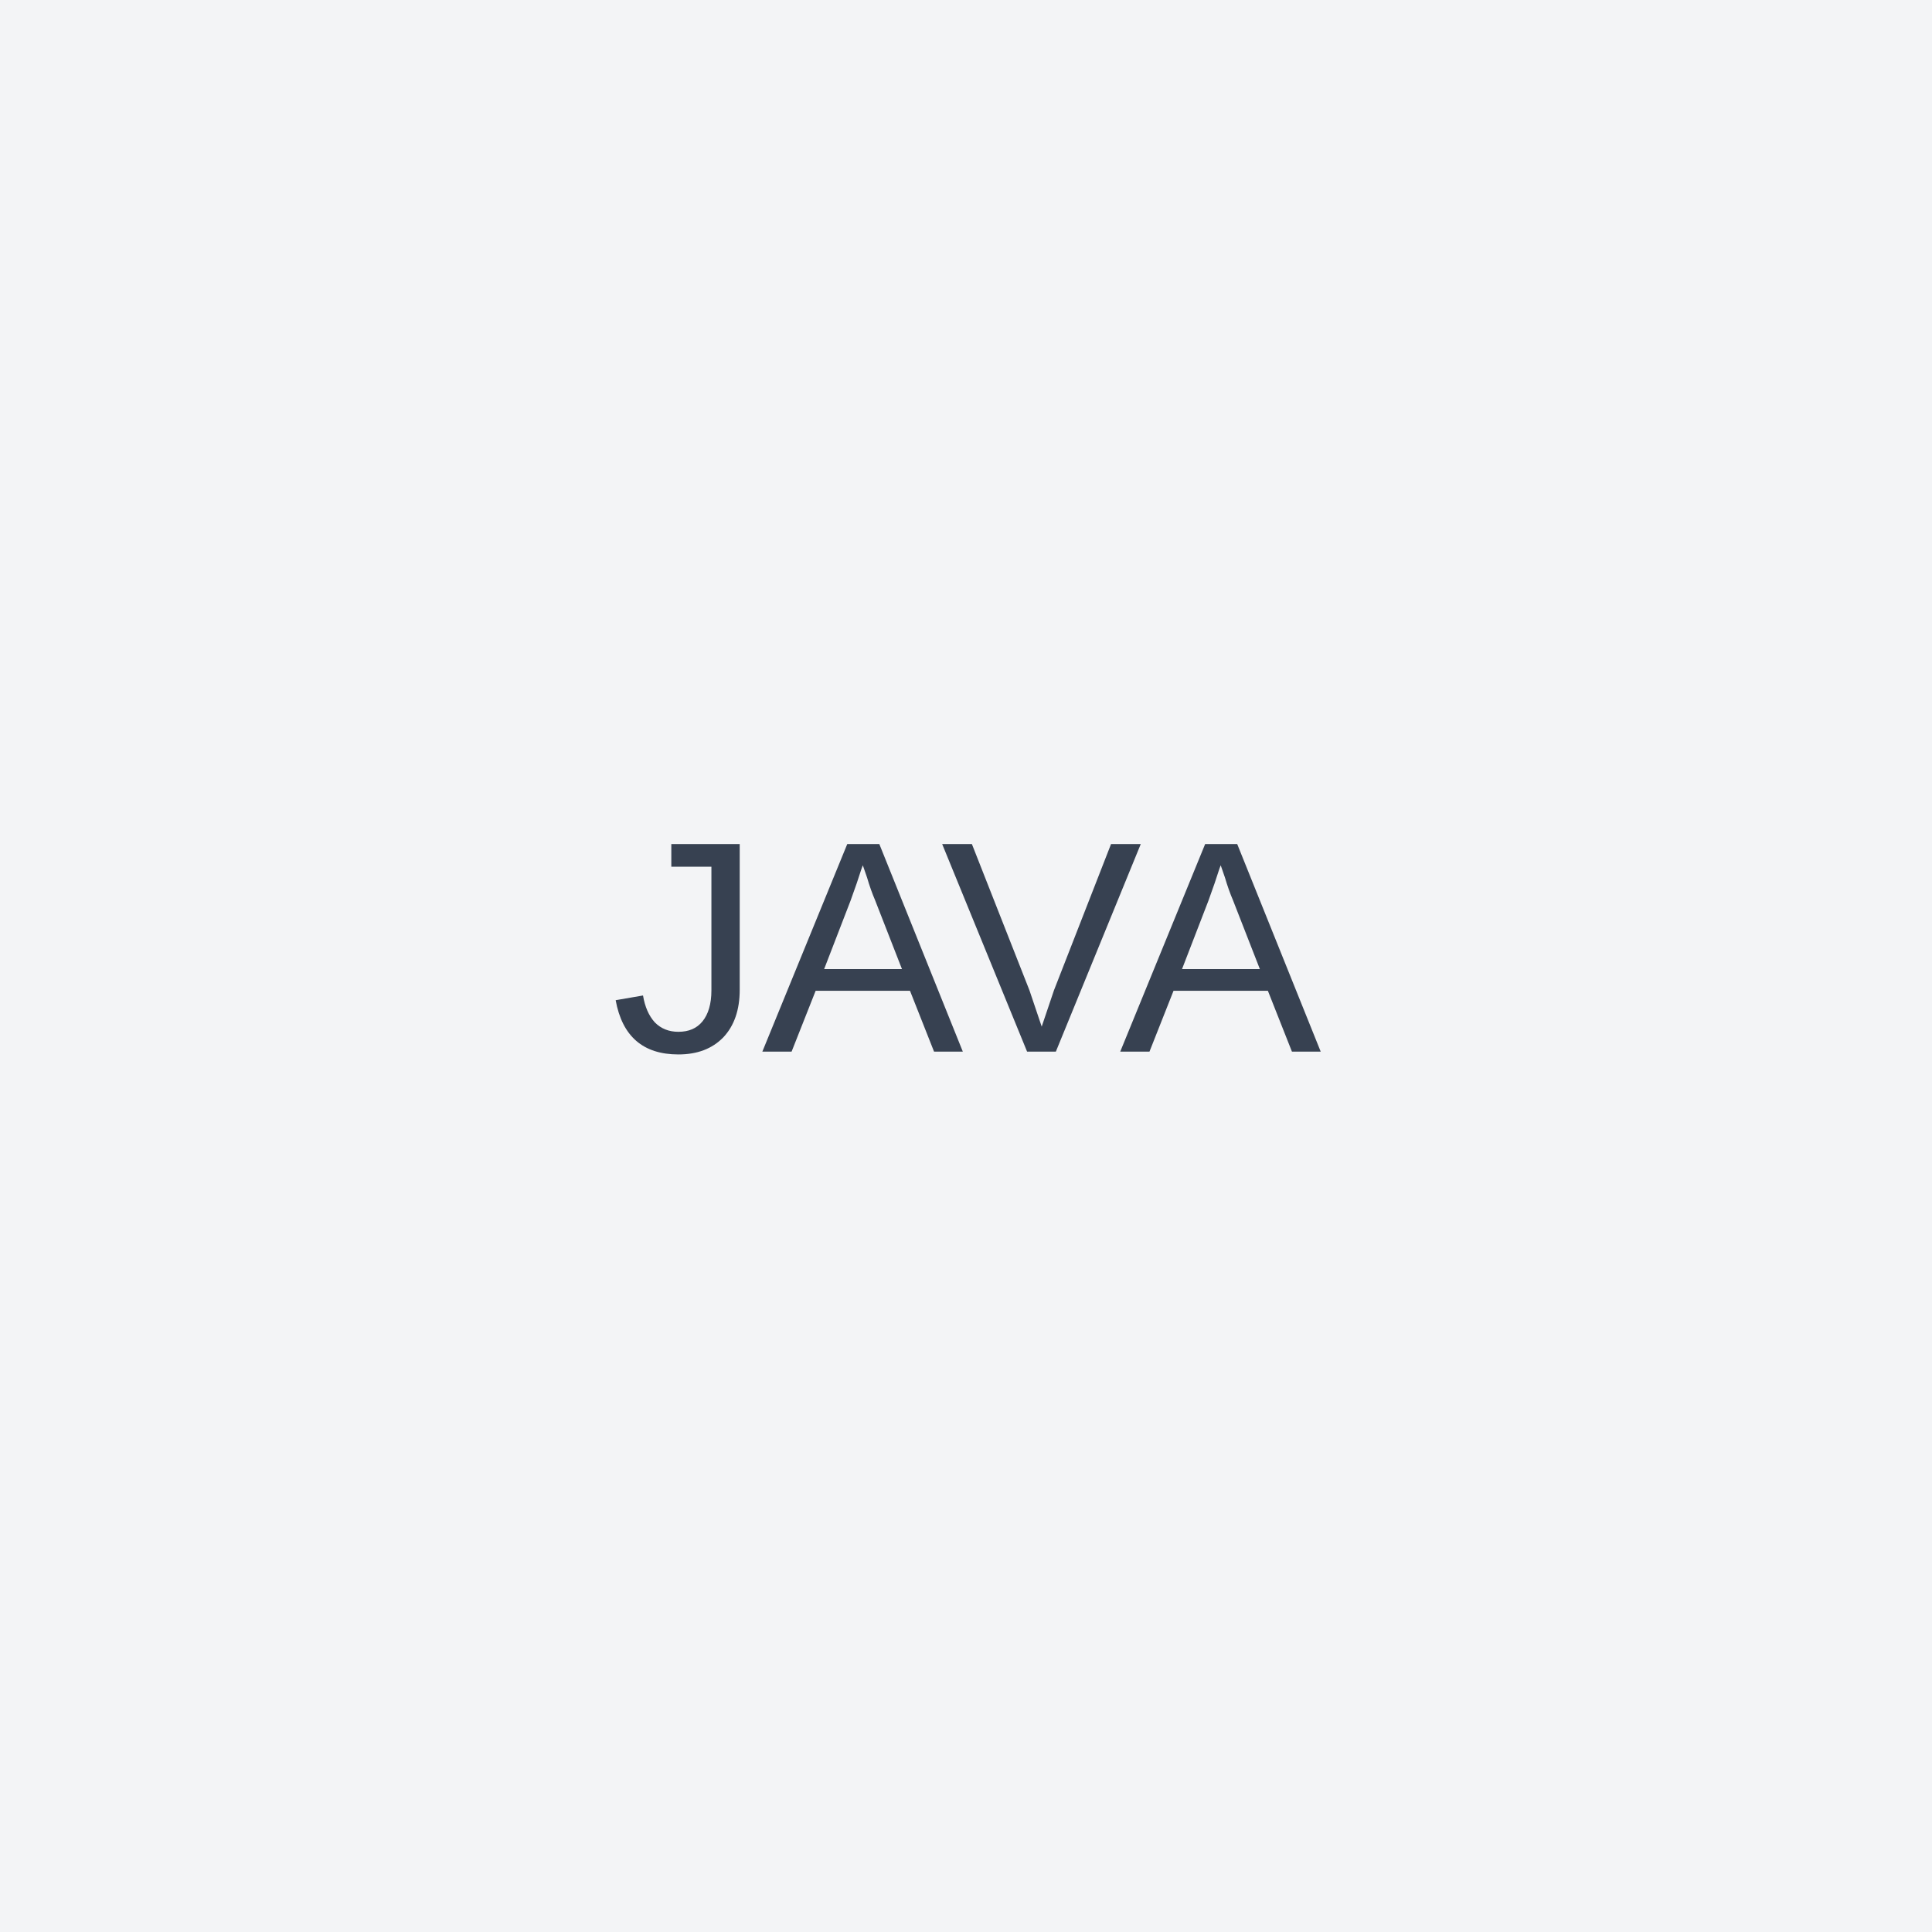
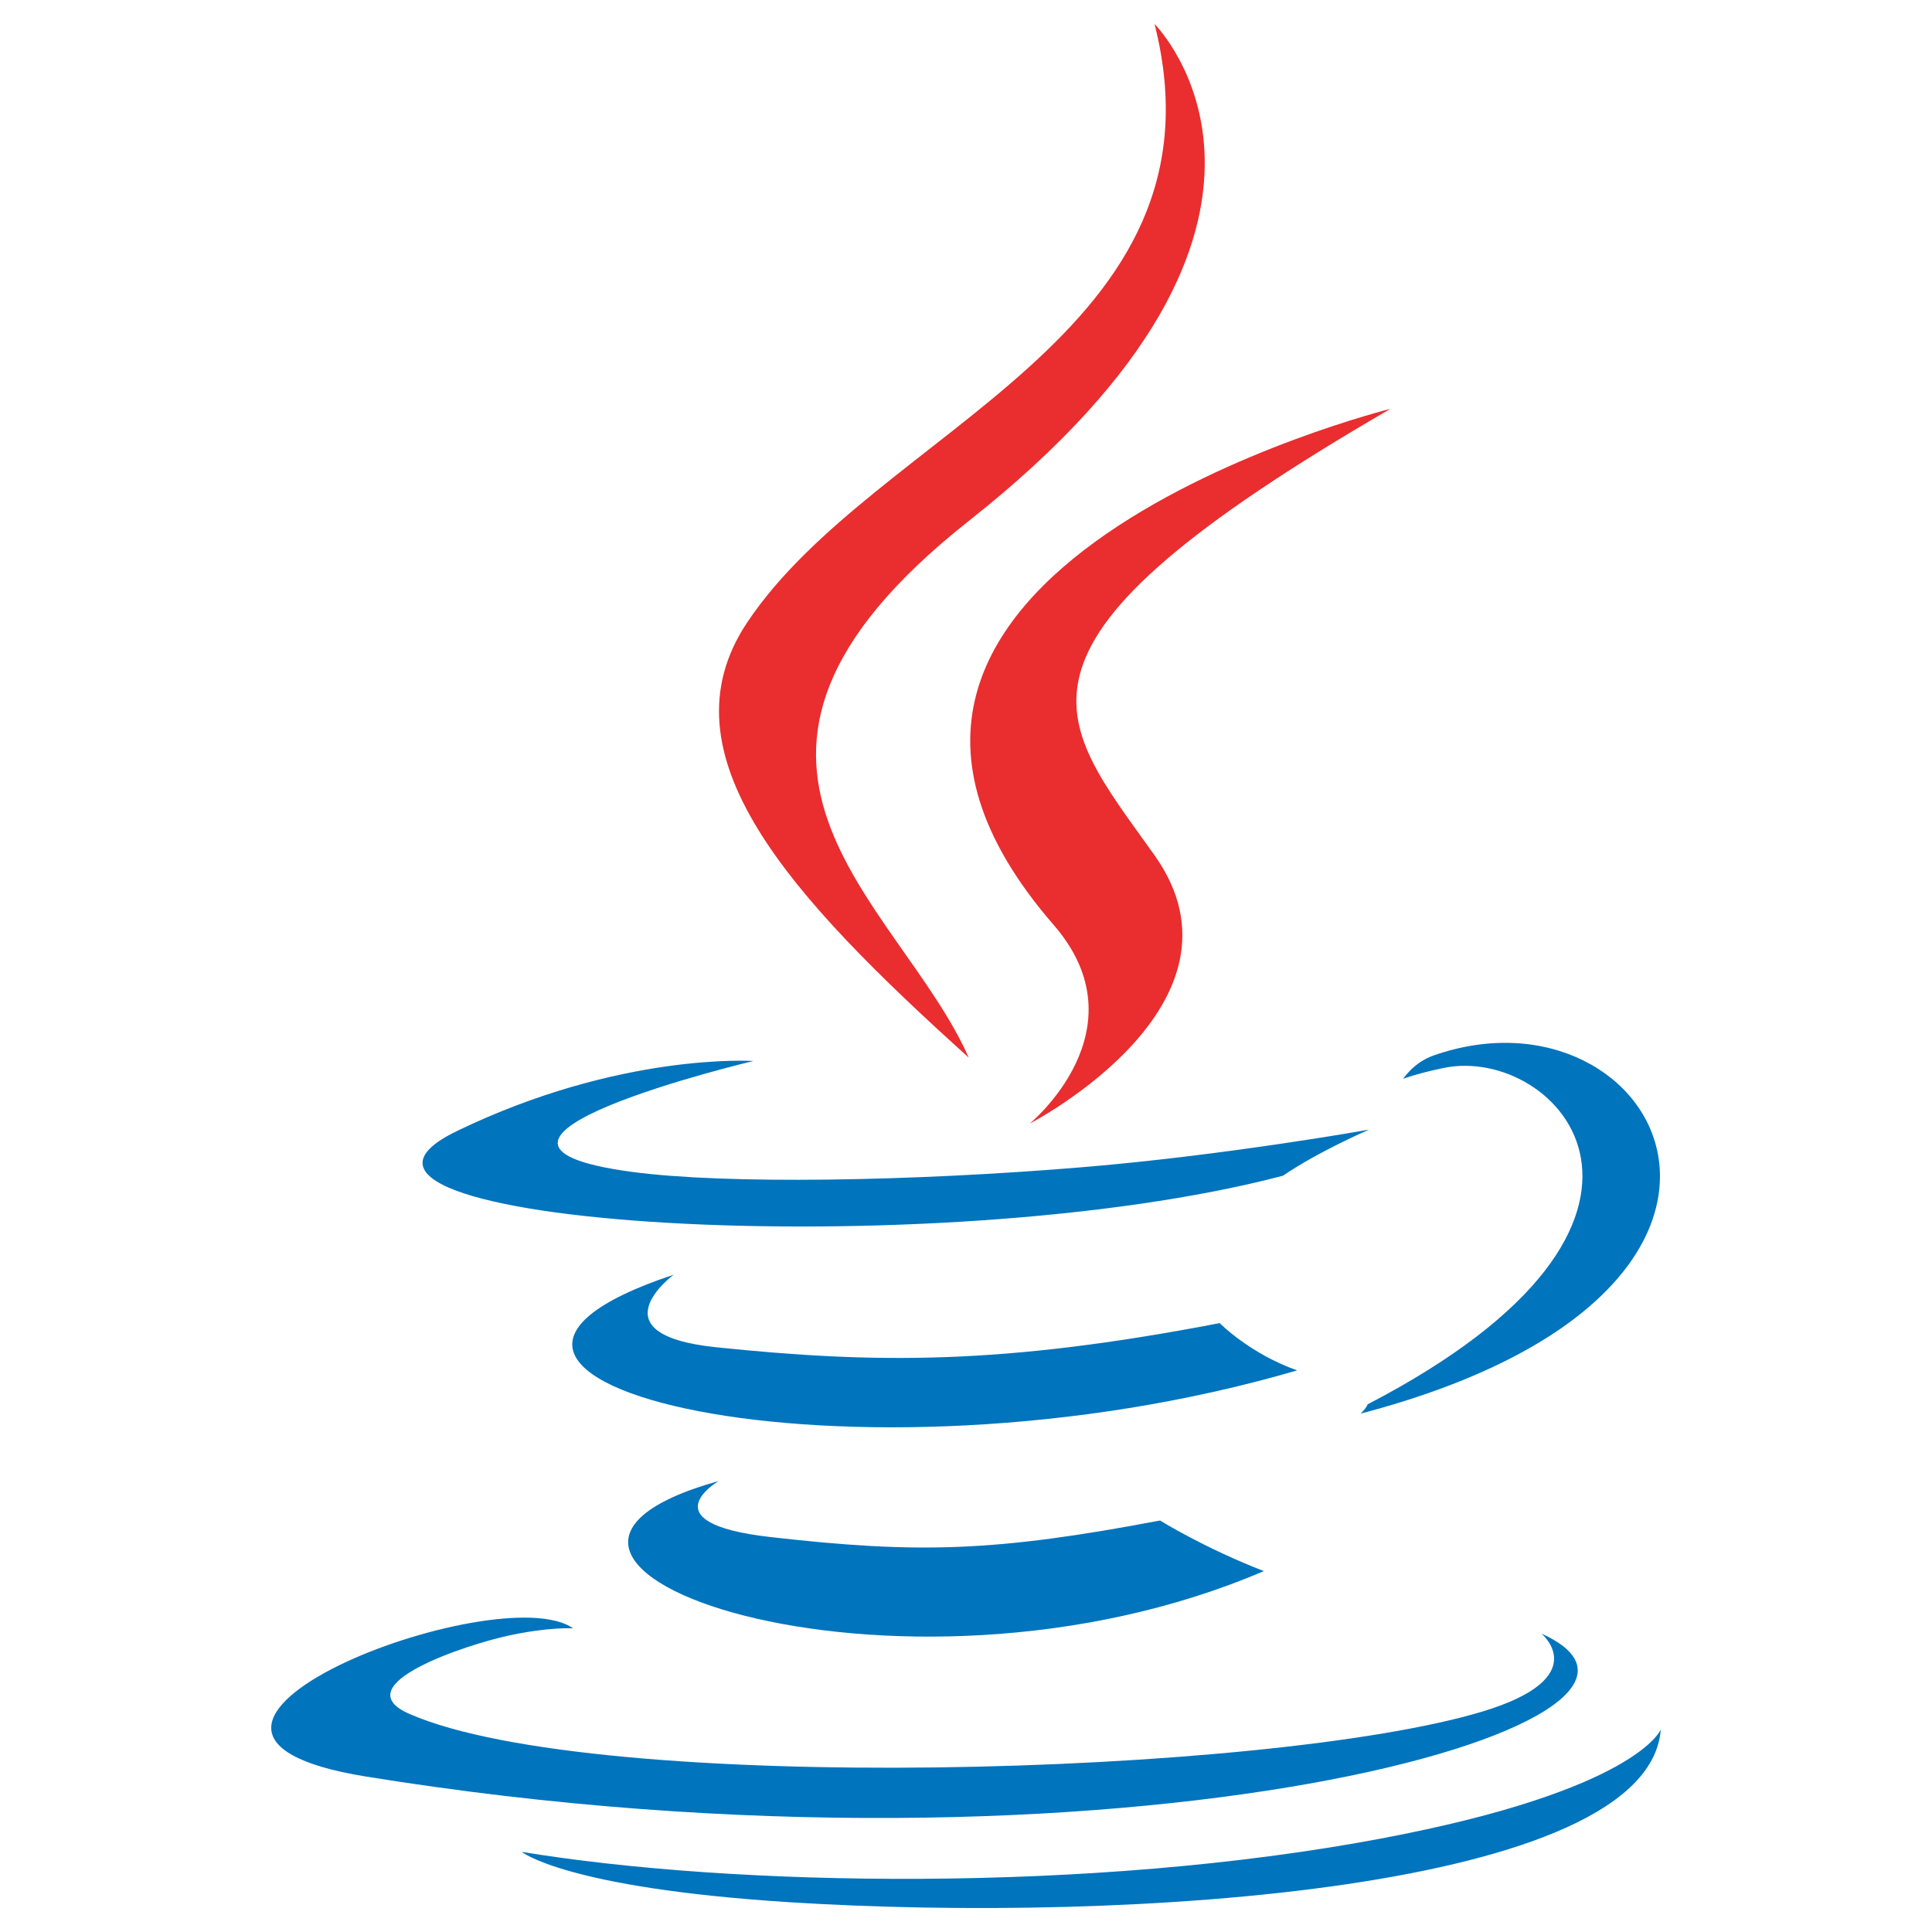
- <svg xmlns="http://www.w3.org/2000/svg" viewBox="0 0 64 64" width="64" height="64">
-   <rect width="100%" height="100%" fill="#f3f4f6" />
-   <text x="50%" y="50%" dominant-baseline="middle" text-anchor="middle" fill="#374151" font-size="10" font-family="Arial">JAVA</text>
+ <svg xmlns="http://www.w3.org/2000/svg" viewBox="0 0 128 128">
+   <path fill="#0074BD" d="M47.617 98.12s-4.767 2.774 3.397 3.71c9.892 1.13 14.947.968 25.845-1.092 0 0 2.871 1.795 6.873 3.351-24.439 10.47-55.308-.607-36.115-5.969zm-2.988-13.665s-5.348 3.959 2.823 4.805c10.567 1.091 18.91 1.18 33.354-1.6 0 0 1.993 2.025 5.132 3.131-29.542 8.64-62.446.68-41.309-6.336z" />
+   <path fill="#EA2D2E" d="M69.802 61.271c6.025 6.935-1.58 13.17-1.58 13.17s15.289-7.891 8.269-17.777c-6.559-9.215-11.587-13.792 15.635-29.58 0 .001-42.731 10.67-22.324 34.187z" />
+   <path fill="#0074BD" d="M102.123 108.229s3.529 2.91-3.888 5.159c-14.102 4.272-58.706 5.56-71.094.171-4.451-1.938 3.899-4.625 6.526-5.192 2.739-.593 4.303-.485 4.303-.485-4.953-3.487-32.013 6.85-13.743 9.815 49.821 8.076 90.817-3.637 77.896-9.468zM49.912 70.294s-22.686 5.389-8.033 7.348c6.188.828 18.518.638 30.011-.326 9.39-.789 18.813-2.474 18.813-2.474s-3.308 1.419-5.704 3.053c-23.042 6.061-67.544 3.238-54.731-2.958 10.832-5.239 19.644-4.643 19.644-4.643zm40.697 22.747c23.421-12.167 12.591-23.86 5.032-22.285-1.848.385-2.677.72-2.677.72s.688-1.079 2-1.543c14.953-5.255 26.451 15.503-4.823 23.725 0-.002.359-.327.468-.617z" />
+   <path fill="#EA2D2E" d="M76.491 1.587S89.459 14.563 64.188 34.51c-20.266 16.006-4.621 25.13-.007 35.559-11.831-10.673-20.509-20.07-14.688-28.815C58.041 28.42 81.722 22.195 76.491 1.587z" />
+   <path fill="#0074BD" d="M52.214 126.021c22.476 1.437 57-.8 57.817-11.436 0 0-1.571 4.032-18.577 7.231-19.186 3.612-42.854 3.191-56.887.874 0 .001 2.875 2.381 17.647 3.331z" />
</svg>
